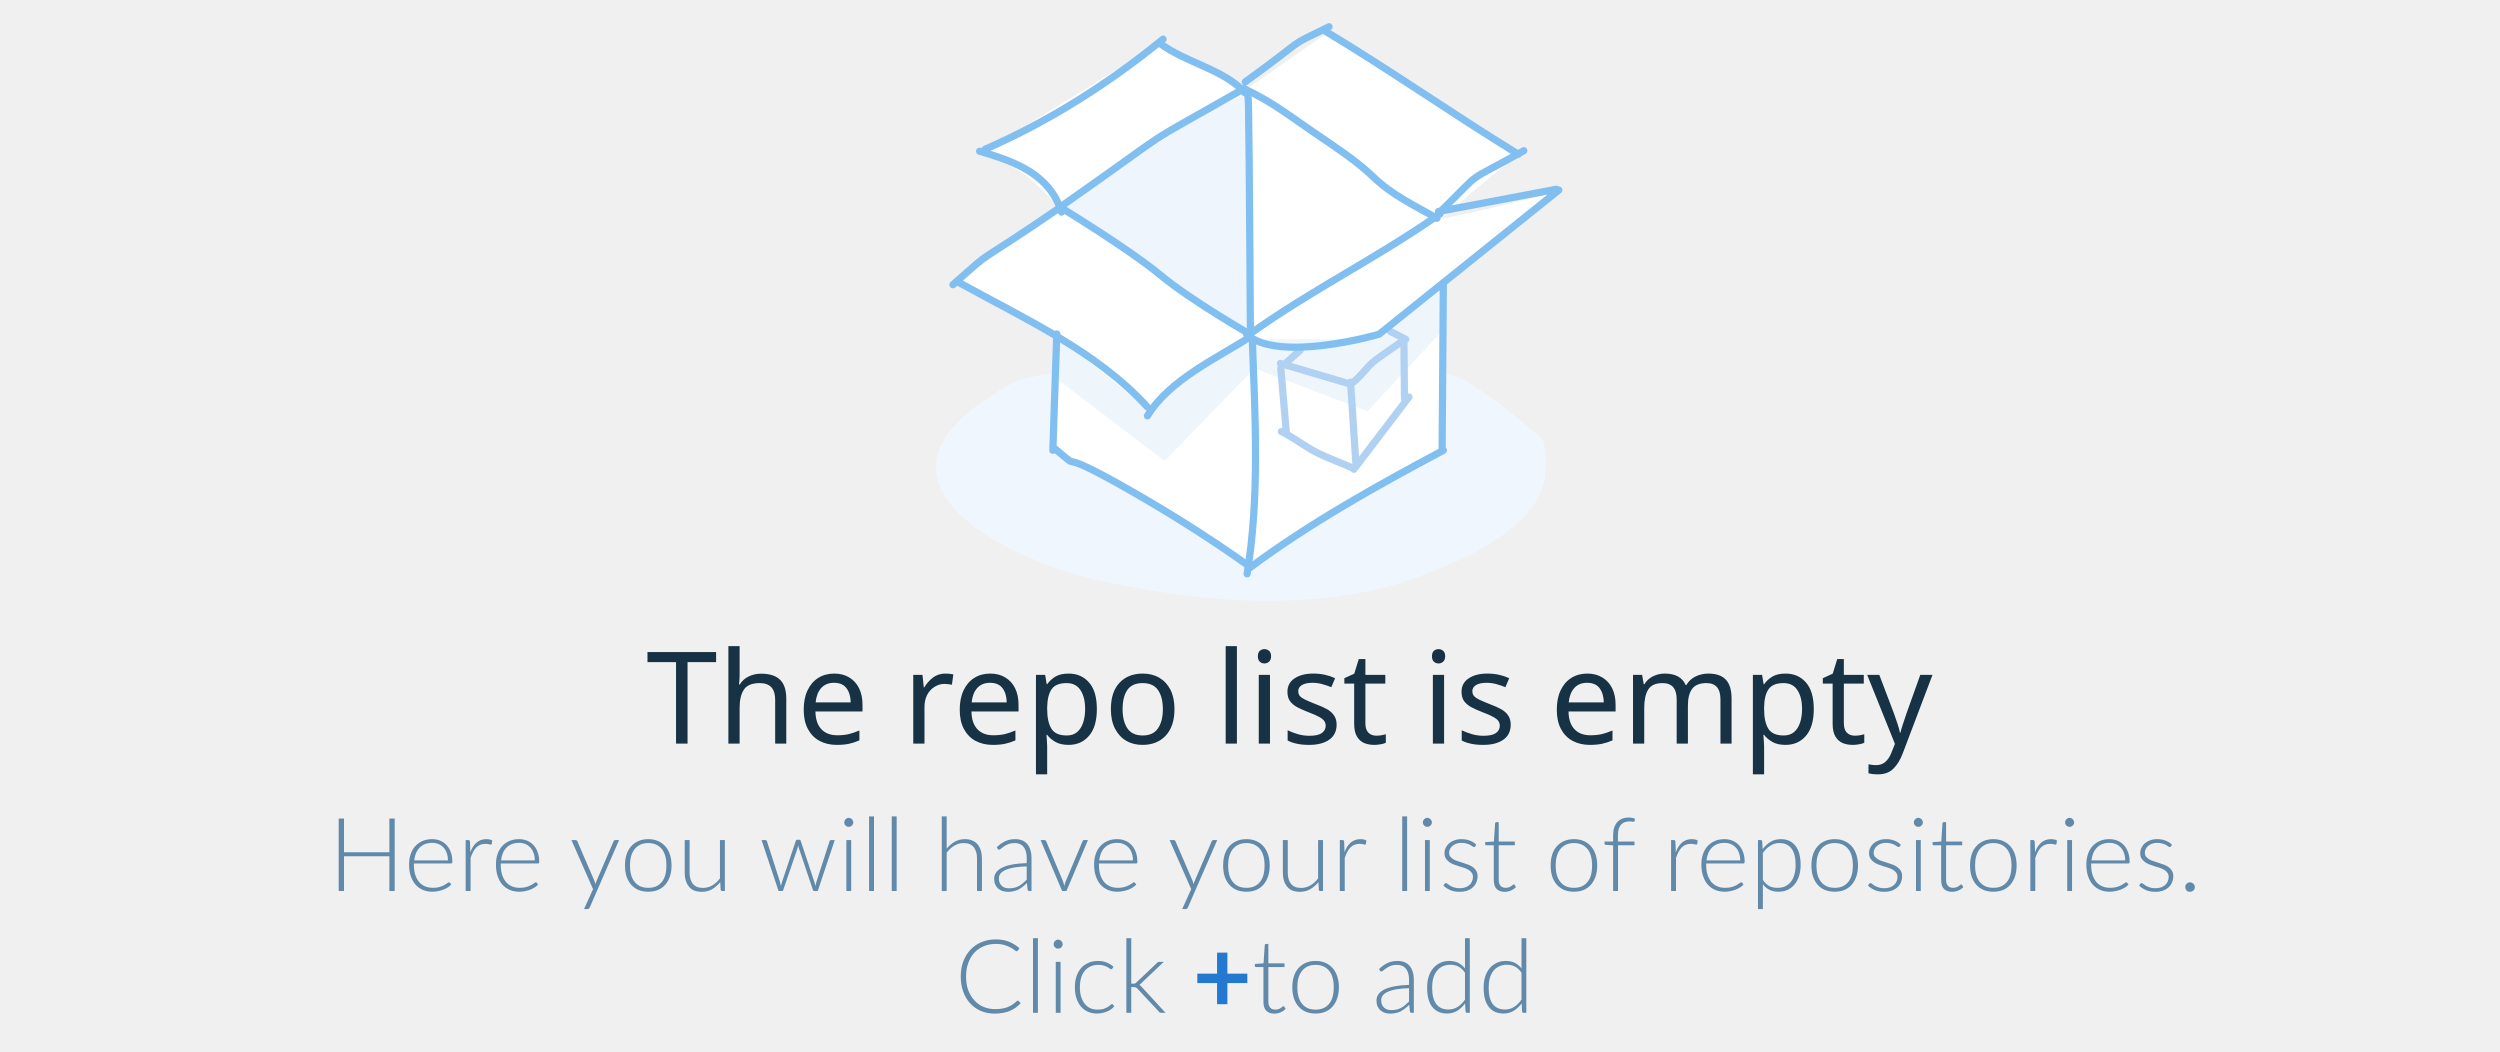
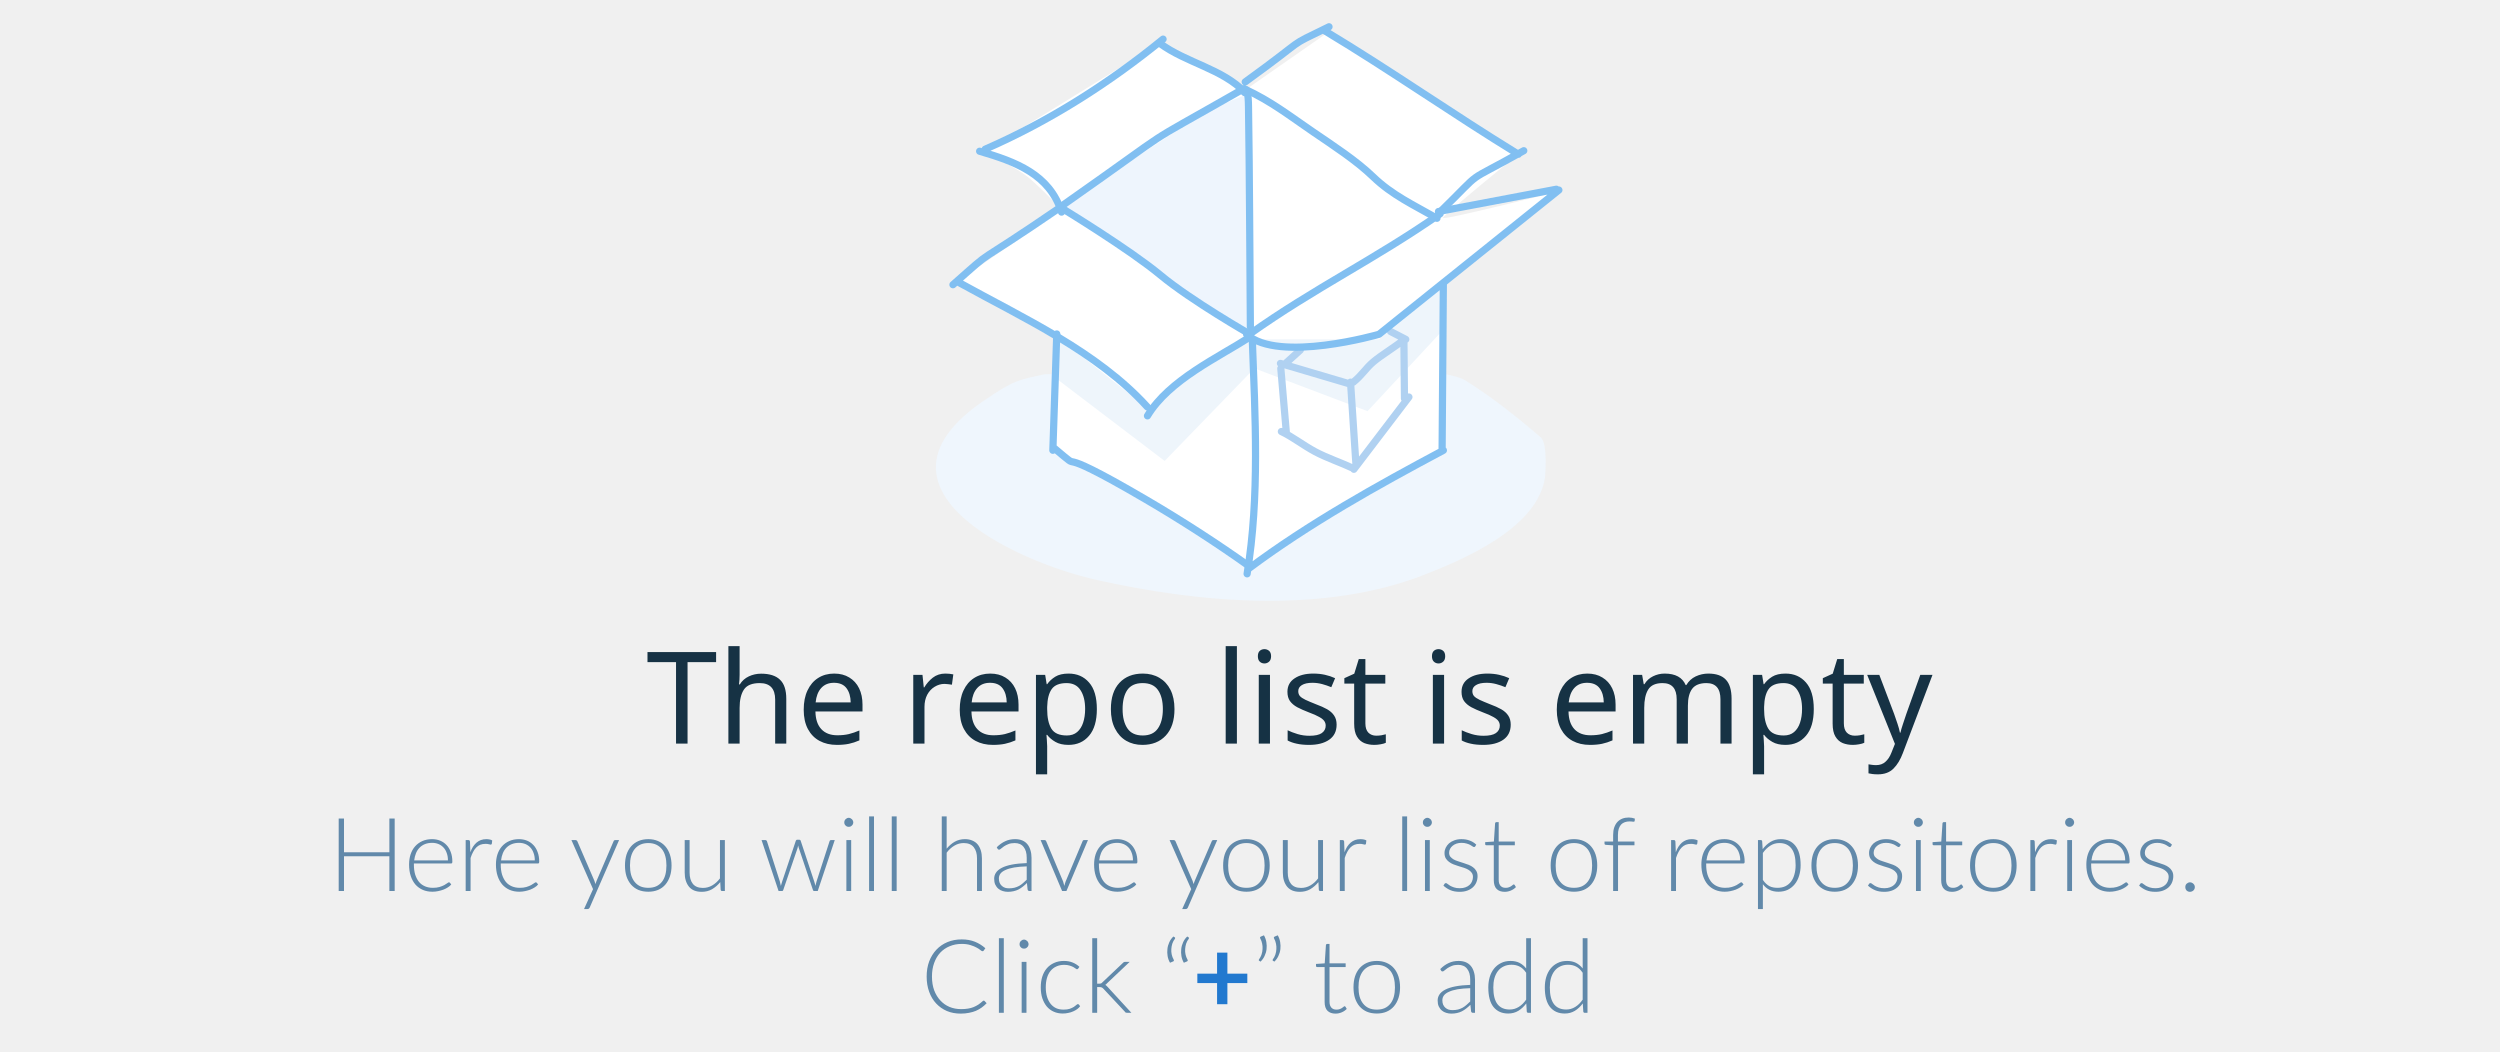
<svg xmlns="http://www.w3.org/2000/svg" width="390" height="164" viewBox="0 0 390 164">
  <g fill="none" fill-rule="evenodd">
    <rect width="390" height="164" />
    <g transform="translate(4 4)">
      <g transform="translate(0 90)">
        <text fill="#163244" font-family="SegoeUI, Segoe UI" font-size="20">
          <tspan x="96.804" y="22">The repo list is empty</tspan>
        </text>
        <text font-family="Lato-Light, Lato" font-size="16" font-weight="300">
          <tspan x="47.165" y="45" fill="#6189AA">Here you will have your list of repositories.</tspan>
-           <tspan x="144.941" y="64" fill="#6189AA">Click </tspan>
+           <tspan x="139.621" y="64" fill="#6189AA">Click “</tspan>
          <tspan x="182.037" y="64" fill="#2279CF" font-family="Lato-Bold, Lato" font-weight="bold">+</tspan>
-           <tspan x="191.317" y="64" fill="#6189AA"> to add</tspan>
+           <tspan x="191.317" y="64" fill="#6189AA">” to add</tspan>
        </text>
      </g>
      <g transform="translate(142)">
        <path fill="#EFF6FD" d="M17.046,54.372 C12.988,55.247 12.329,55.19 7.449,58.526 C-12.296,72.022 11.994,83.547 25.152,86.485 C41.222,90.073 60.538,91.811 76.318,85.612 C82.432,83.211 93.856,78.364 95.022,70.477 C95.023,70.469 95.508,65.235 94.374,64.251 C90.71,61.07 86.869,58.06 82.775,55.457 C81.473,54.63 79.831,54.533 78.359,54.071" />
        <path fill="#FFFFFF" d="M19.594,28.697 L3.124,40.07 L18.939,49.023 L18.449,66.144 L48.909,83.986 L79.314,66.507 C79.314,66.507 78.659,40.07 79.314,40.07 C79.969,40.07 96.737,25.957 96.737,25.957 C96.737,25.957 78.805,30.509 79.059,29.985 C79.314,29.461 90.765,20.116 90.765,20.116 L61.083,1.099 L48.561,9.826 L34.796,2.803 L7.306,19.758 C7.306,19.758 12.422,21.787 15.132,24.276 C17.842,26.765 19.594,28.697 19.594,28.697 Z" />
        <path fill="#DFEDFB" d="M48.802,10.63 L49.061,47.915 L19.193,28.476 C19.193,28.476 37.934,16 41.363,14.005 C44.791,12.011 48.802,10.63 48.802,10.63 Z" opacity=".539" />
        <path fill="#EEF5FB" d="M19.082,48.629 L19.013,55.225 L35.684,67.906 L49.683,53.46 L67.335,60.143 L79.479,47.086 L78.918,41.005 L69.096,48.937 L49.095,48.937 C49.095,48.937 42.291,52.264 39.483,54.553 C36.675,56.841 33.574,60.143 33.574,60.143 L19.082,48.629 Z" />
        <g stroke="#B0D1F1" stroke-width="1.125" transform="translate(53.523 47.25)" stroke-linecap="round" stroke-linejoin="round">
          <path d="M.372 16.071C2.09 16.877 3.812 18.239 5.645 19.215 7.478 20.191 9.702 20.931 11.551 21.799M11.68 21.957L20.269 10.685M11.998 21.092C11.718 16.851 11.439 12.61 11.16 8.368M19.575 10.936L19.488 2.006M11.593 8.368C13.013 7.216 13.479 6.259 14.703 5.215 15.927 4.17 18.066 2.906 19.577 1.68M11.16 8.677L.227 5.444M1.153 16.301L.285 6.233M.864 5.589C1.683 4.846 2.503 4.102 3.322 3.359M19.777 1.691L17.406.466" />
        </g>
        <g stroke="#81BFF1" stroke-width="1.125" transform="translate(2.486)">
          <path d="M5.2 19.277C15.15 14.937 24.511 9.005 32.952 2.104M4.337 19.593C9.942 21.226 15.252 23.194 17.114 29.088M.176 40.415C7.444 33.983 2.089 38.499 17.232 28.138M46.573 48.53C41.646 51.716 33.899 55.242 30.519 60.873M1.138 40.09C11.132 45.622 22.624 50.817 30.48 59.461" stroke-linecap="round" stroke-linejoin="round" />
          <path d="M45.984 48.149C50.969 52.683 66.644 48.149 66.644 48.149L94.697 25.648M75.915 28.998L94.306 25.522M46.416 48.149C56.539 40.947 66.033 36.435 76.177 29.345M46.063 85.517C48.041 73.385 47.321 61.027 46.867 48.806M76.484 66.032C76.519 60.667 76.64 45.475 76.676 40.109M46.318 84.697C55.651 77.71 66.408 71.724 76.68 66.251" stroke-linecap="round" stroke-linejoin="round" />
          <path d="M15.819 65.783C21.773 70.781 13.733 64.246 30.342 73.967 35.753 77.134 41.289 80.698 46.416 84.352M15.76 66.244L16.368 48.1M46.573 47.015C46.475 35.545 46.455 24.074 46.279 12.605 46.266 11.753 46.245 10.88 46.004 10.063 45.956 9.9 45.755 10.294 45.631 10.41" stroke-linecap="round" stroke-linejoin="round" />
          <path d="M45.631 9.872C49.798 11.78 52.644 14.041 56.432 16.624 59.459 18.689 63.069 21.025 65.709 23.568 68.72 26.467 72.031 27.964 75.679 30.051M45.769 8.777C56.26 1.185 51.685 3.688 58.84.178M58.172.802C68.559 7.047 78.107 13.772 88.377 20.063M76.025 29.193C83.576 21.809 79.247 25.129 89.221 19.511M17.193 28.098C36.986 14.208 27.455 20.16 45.533 9.844M32.422 2.748C36.646 5.857 42.166 6.691 45.788 10.461" stroke-linecap="round" stroke-linejoin="round" />
          <path d="M17.426,28.646 C17.426,28.646 27.744,34.931 32.54,38.913 C37.336,42.895 46.48,48.124 46.48,48.124" />
        </g>
      </g>
    </g>
  </g>
</svg>
